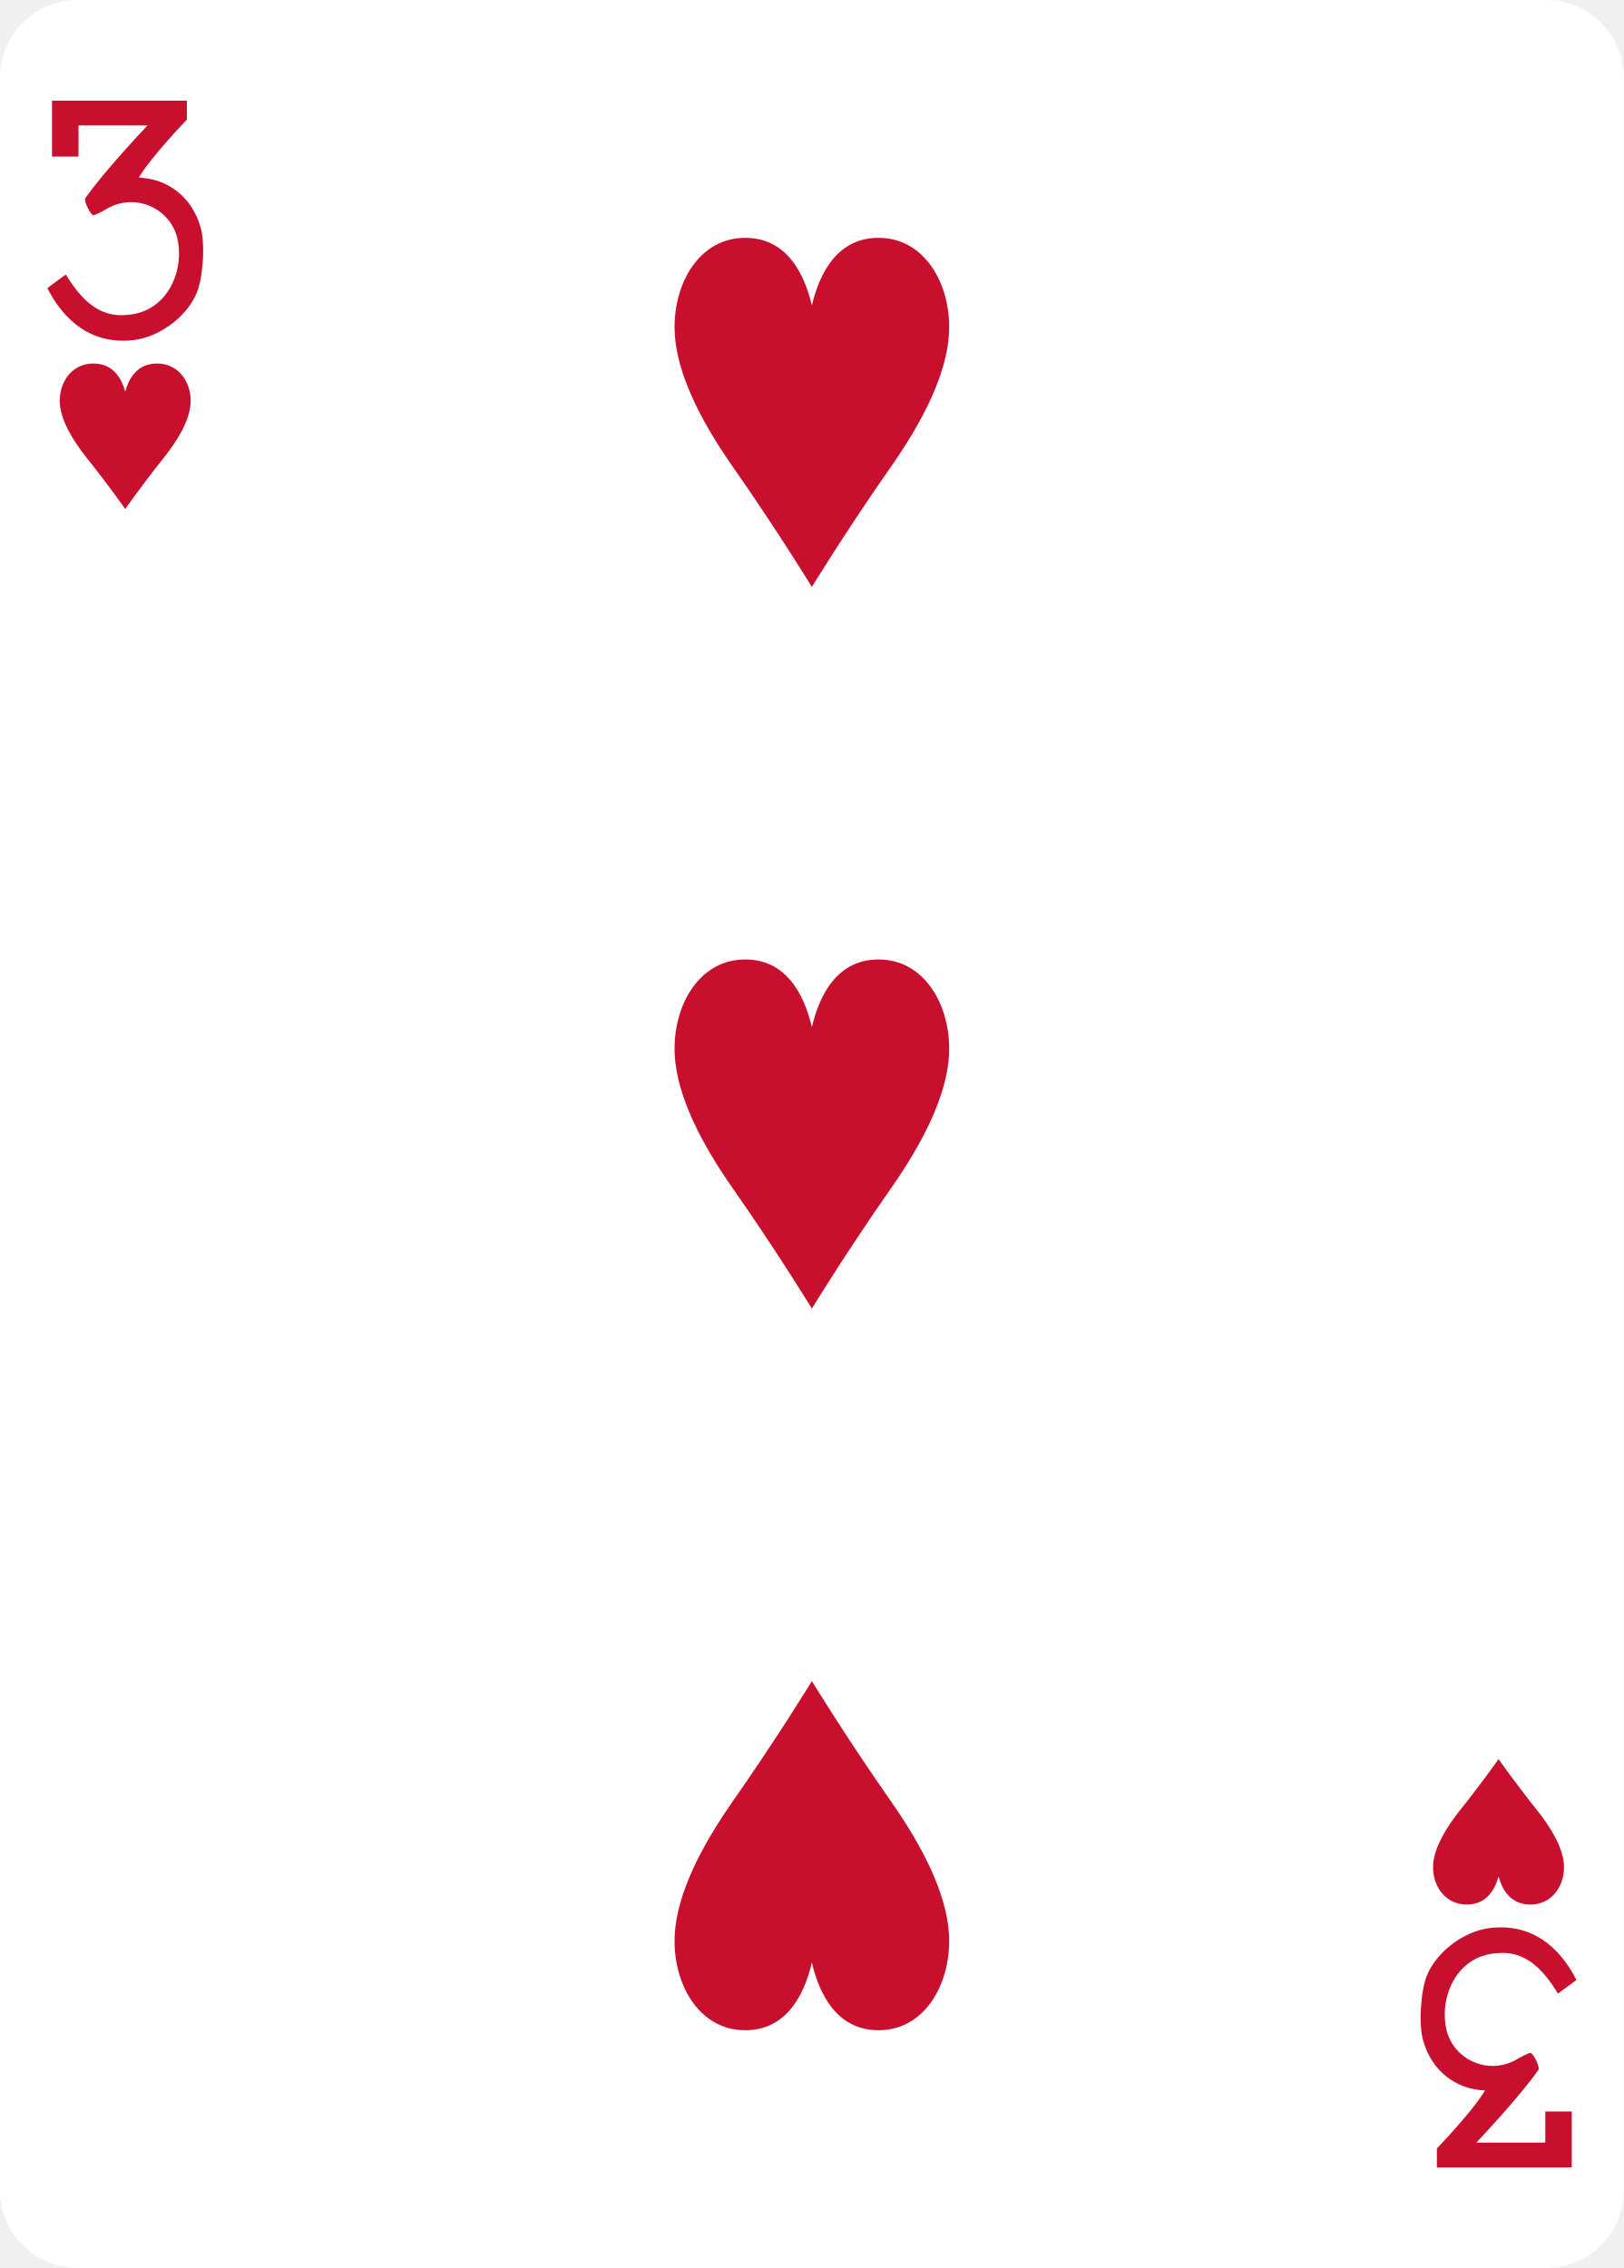
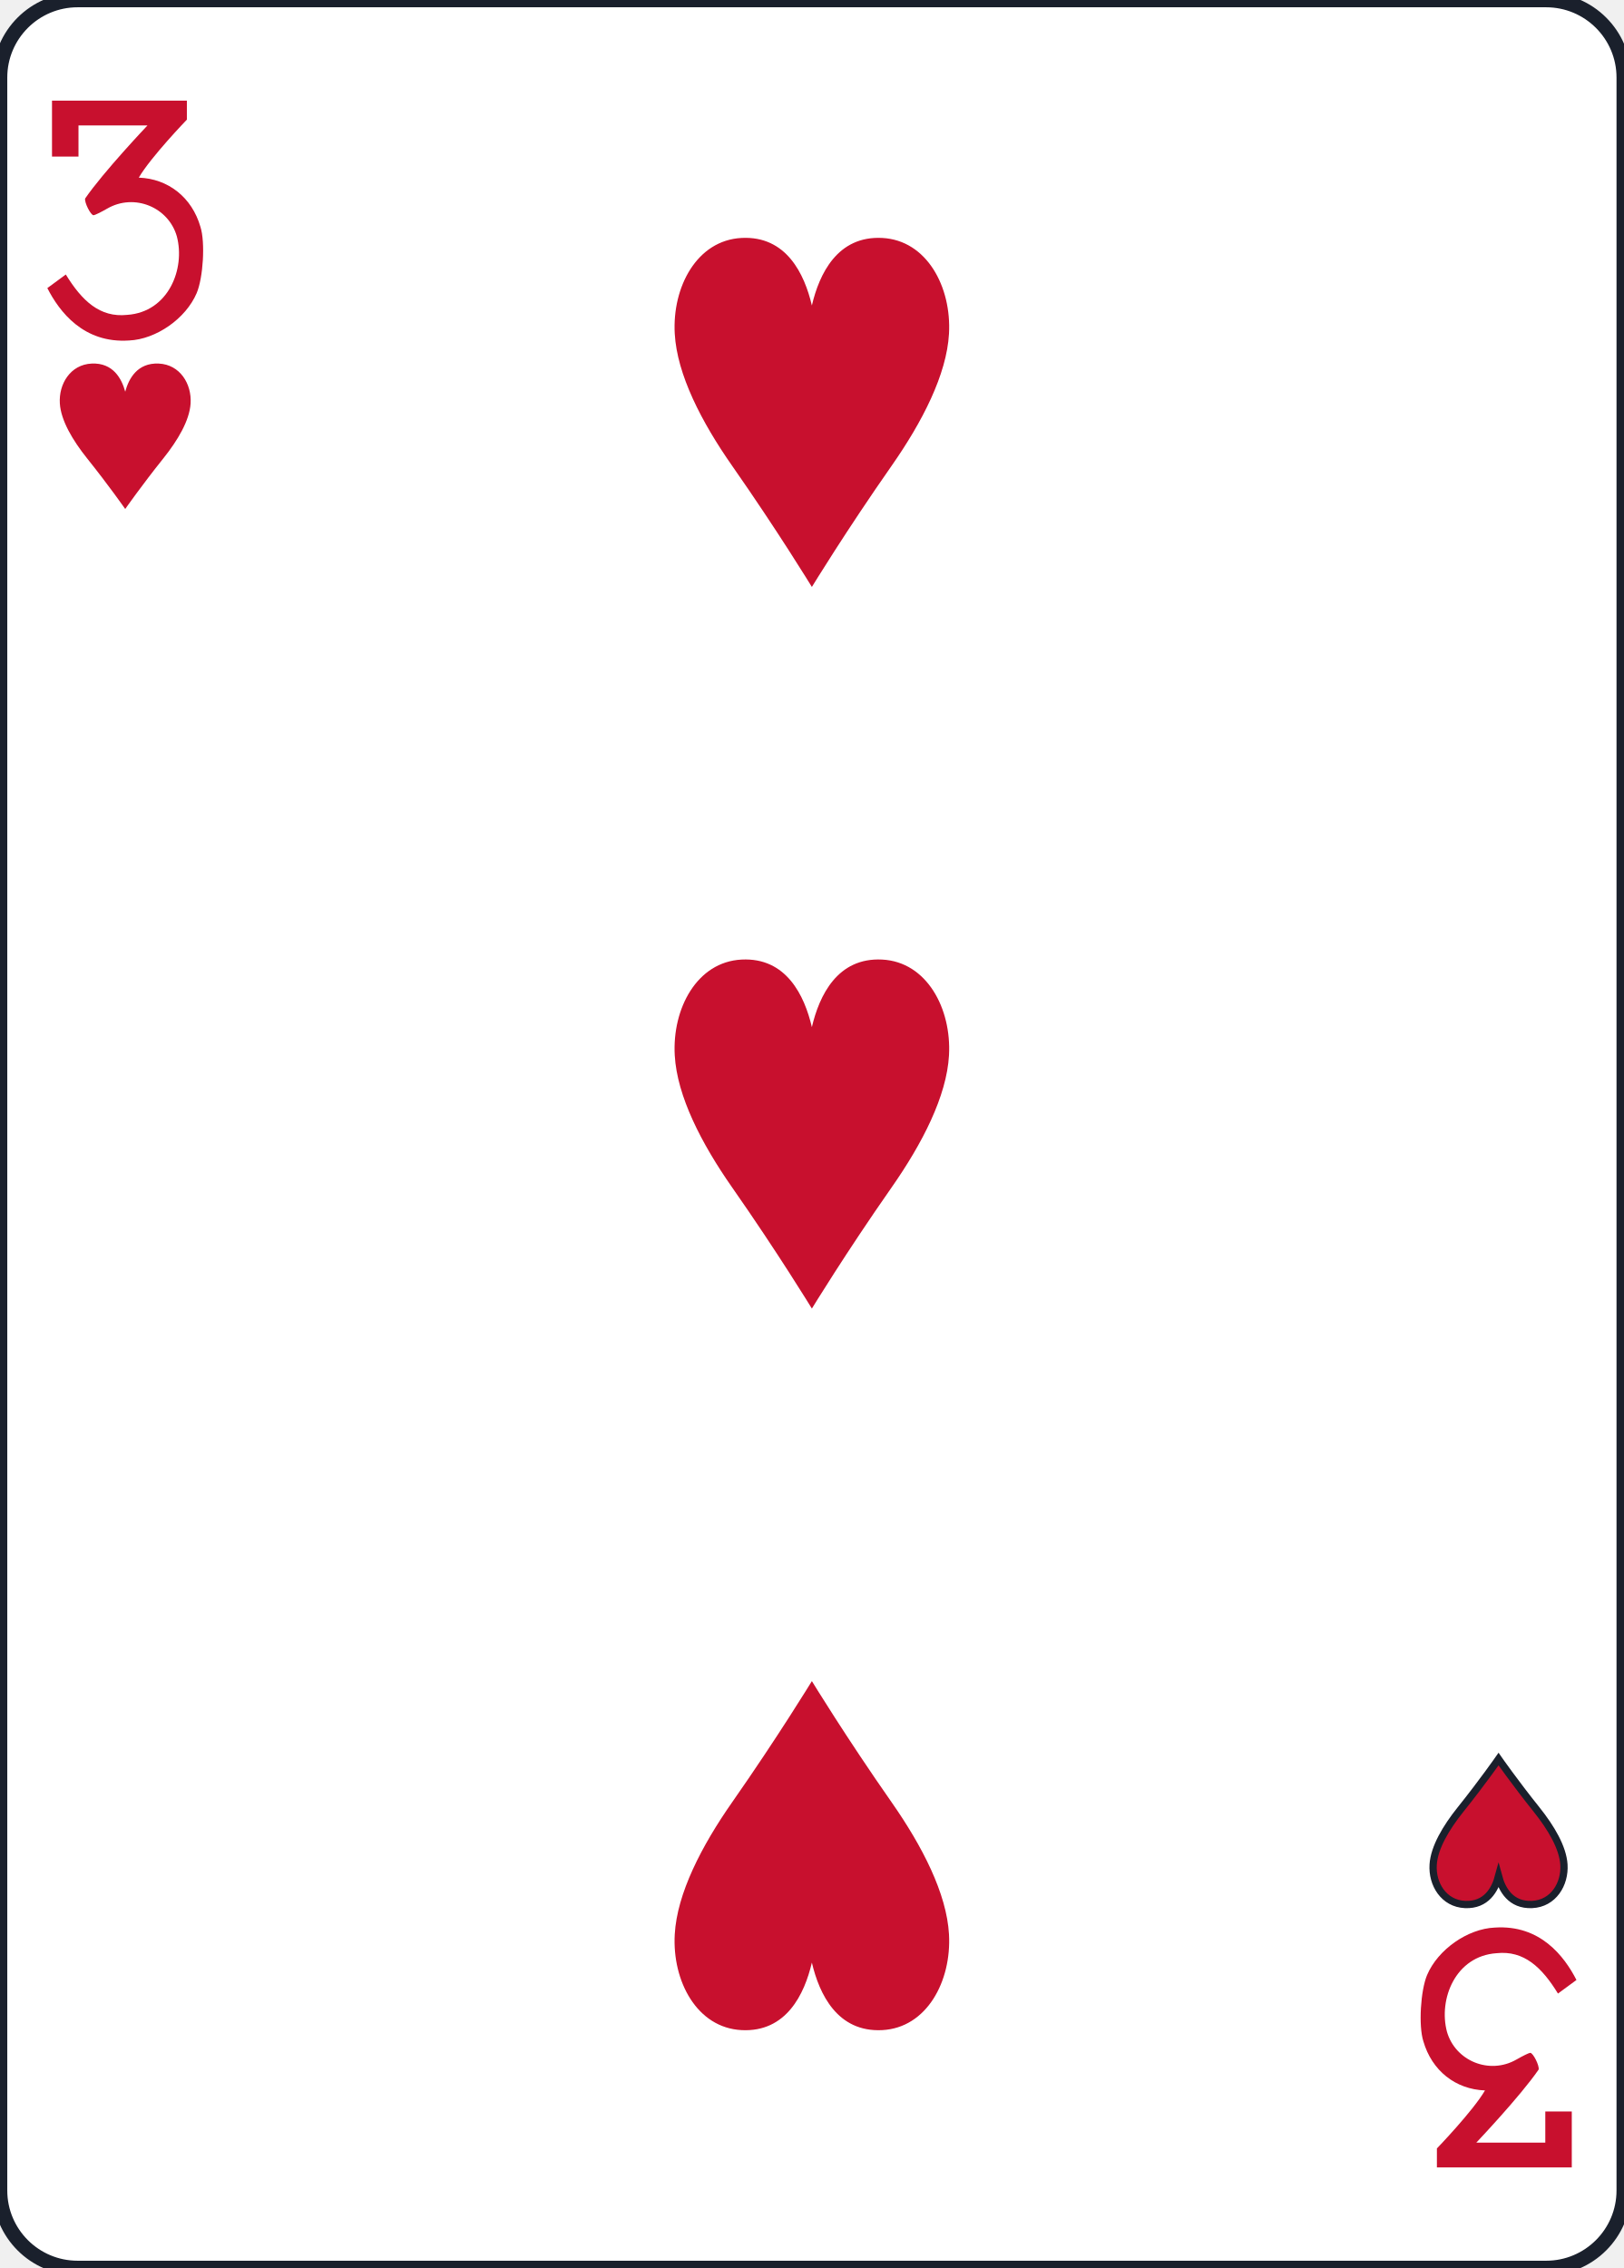
<svg xmlns="http://www.w3.org/2000/svg" width="63mm" height="88mm" viewBox="0 0 238.111 332.599" version="1.1" id="svg8">
  <defs id="defs2" />
  <g id="layer1" transform="translate(840.3834,-360.4284)">
    <g transform="matrix(1.06667,0,0,1.06667,-1918.87,1495.37)" id="HEART-3" style="display:inline">
      <g style="display:inline;opacity:1" id="g9800-8-2" transform="translate(750.645,-1434.28)">
-         <rect ry="10.664" rx="10.678" style="display:inline;fill:#ffffff;fill-opacity:1;stroke:none;stroke-width:1.001;stroke-miterlimit:4;stroke-dasharray:none;stroke-opacity:1" id="rect9802-4-3" width="223.228" height="311.811" x="260.433" y="370.276" />
+         <rect ry="10.664" rx="10.678" style="display:inline;fill:#ffffff;fill-opacity:1;stroke:#1A202C;stroke-width:2;stroke-miterlimit:4;stroke-dasharray:none;stroke-opacity:1" id="rect9802-4-3" width="223.228" height="311.811" x="260.433" y="370.276" />
      </g>
      <g transform="translate(1011.08,-1064)" style="display:inline;opacity:1" id="g9820-5-5" />
      <g style="display:inline;opacity:1" id="g9826-3-1" transform="translate(1037.67,-1083.91)" />
      <path transform="translate(1123.69,-853.906)" style="display:inline;opacity:1;fill:#c8102e;fill-opacity:1" d="m -95.397,-140.121 c 0,0 -2.225,-3.19 -5.226,-6.94 -2.008,-2.51 -3.613,-5.227 -3.762,-7.568 -0.171,-2.674 1.449,-5.356 4.382,-5.486 2.931,-0.13 4.121,2.062 4.606,3.869 0.484,-1.807 1.674,-3.999 4.606,-3.869 2.933,0.13 4.553,2.813 4.382,5.486 -0.149,2.341 -1.754,5.058 -3.762,7.568 -3.001,3.75 -5.226,6.94 -5.226,6.94 z" id="path9834-5-2" />
-       <path transform="translate(1123.69,-853.906)" style="display:inline;opacity:1;fill:#c8102e;fill-opacity:1;stroke:none;stroke-opacity:1" d="m 93.398,31.743 c 0,0 -2.225,3.19 -5.226,6.94 -2.008,2.51 -3.613,5.227 -3.762,7.568 -0.171,2.674 1.449,5.356 4.382,5.486 2.931,0.13 4.121,-2.062 4.606,-3.869 0.484,1.807 1.674,3.999 4.606,3.869 2.933,-0.13 4.553,-2.813 4.382,-5.486 -0.149,-2.341 -1.754,-5.058 -3.762,-7.568 -3.001,-3.75 -5.226,-6.94 -5.226,-6.94 z" id="path9836-5-8" />
+       <path transform="translate(1123.69,-853.906)" style="display:inline;opacity:1;fill:#c8102e;fill-opacity:1;stroke:#1A202C;stroke-opacity:1" d="m 93.398,31.743 c 0,0 -2.225,3.19 -5.226,6.94 -2.008,2.51 -3.613,5.227 -3.762,7.568 -0.171,2.674 1.449,5.356 4.382,5.486 2.931,0.13 4.121,-2.062 4.606,-3.869 0.484,1.807 1.674,3.999 4.606,3.869 2.933,-0.13 4.553,-2.813 4.382,-5.486 -0.149,-2.341 -1.754,-5.058 -3.762,-7.568 -3.001,-3.75 -5.226,-6.94 -5.226,-6.94 z" id="path9836-5-8" />
      <path transform="translate(1123.69,-853.906)" style="display:inline;opacity:1;fill:#c8102e;fill-opacity:1" d="m -1,-129.4 c 0,0 -4.666,-7.655 -10.961,-16.656 -4.211,-6.023 -7.578,-12.545 -7.891,-18.163 -0.359,-6.417 3.039,-12.855 9.191,-13.167 6.149,-0.312 8.644,4.948 9.66,9.285 1.016,-4.337 3.512,-9.596 9.66,-9.285 6.152,0.312 9.55,6.75 9.191,13.167 -0.313,5.618 -3.68,12.14 -7.891,18.163 -6.295,9.001 -10.961,16.656 -10.961,16.656 z" id="path9840-3-6" />
      <path transform="translate(1123.69,-853.906)" style="display:inline;opacity:1;fill:#c8102e;fill-opacity:1" d="m -1,-30.189 c 0,0 -4.666,-7.655 -10.961,-16.656 -4.211,-6.023 -7.578,-12.545 -7.891,-18.163 -0.359,-6.417 3.039,-12.855 9.191,-13.167 6.149,-0.312 8.644,4.948 9.66,9.285 1.016,-4.337 3.512,-9.596 9.66,-9.285 6.152,0.312 9.55,6.75 9.191,13.167 -0.313,5.618 -3.68,12.14 -7.891,18.163 -6.295,9.001 -10.961,16.656 -10.961,16.656 z" id="path9850-2-3" />
      <path transform="translate(1123.69,-853.906)" style="display:inline;opacity:1;fill:#c8102e;fill-opacity:1" d="m -1,21.022 c 0,0 -4.666,7.655 -10.961,16.656 -4.211,6.023 -7.578,12.545 -7.891,18.163 -0.359,6.417 3.039,12.855 9.191,13.167 6.149,0.312 8.644,-4.948 9.66,-9.285 1.016,4.337 3.512,9.596 9.66,9.285 6.152,-0.312 9.55,-6.75 9.191,-13.167 -0.313,-5.618 -3.68,-12.14 -7.891,-18.163 -6.295,-9.001 -10.961,-16.656 -10.961,-16.656 z" id="path9854-8-0" />
      <path d="m 1017.584,-1024.396 2.541,-1.869 c 2.205,3.59 4.671,5.955 8.443,5.549 5.66,-0.389 8.005,-6.322 6.821,-10.792 -1.145,-4.011 -5.832,-5.964 -9.558,-3.826 -0.879,0.507 -1.728,0.92 -1.894,0.92 -0.391,0 -1.275,-1.76 -1.155,-2.297 2.501,-3.652 8.573,-10.05 8.573,-10.05 h -9.487 v 4.284 h -3.641 v -7.688 h 18.542 v 2.608 c 0,0 -4.968,5.152 -6.61,7.974 4.043,0.148 7.303,2.711 8.473,6.762 0.683,2.133 0.377,7.012 -0.517,9.115 -1.493,3.505 -5.57,6.349 -9.297,6.513 -6.258,0.42 -9.577,-3.963 -11.234,-7.206 z m 0,0" id="path17-2-9-8-4" style="opacity:1;fill:#c8102e;fill-opacity:1;stroke-width:1;stroke-miterlimit:4;stroke-dasharray:none" />
      <path d="m 1227.799,-791.793 -2.541,1.869 c -2.205,-3.59 -4.671,-5.955 -8.443,-5.549 -5.66,0.389 -8.005,6.322 -6.821,10.792 1.145,4.011 5.832,5.964 9.558,3.826 0.879,-0.507 1.728,-0.92 1.894,-0.92 0.391,0 1.275,1.76 1.155,2.297 -2.501,3.652 -8.573,10.05 -8.573,10.05 h 9.487 v -4.284 h 3.641 v 7.688 h -18.542 v -2.608 c 0,0 4.968,-5.152 6.61,-7.974 -4.043,-0.148 -7.303,-2.71 -8.473,-6.762 -0.683,-2.133 -0.377,-7.012 0.517,-9.115 1.493,-3.505 5.57,-6.349 9.297,-6.513 6.258,-0.42 9.577,3.963 11.234,7.206 z m 0,0" id="path17-5-3-9-1-3" style="opacity:1;fill:#c8102e;fill-opacity:1" />
    </g>
  </g>
  <g id="g862-0" transform="translate(-353.5494,152.7461)">
-     <rect style="opacity:1;vector-effect:none;fill:#006614;fill-opacity:1;stroke:none;stroke-width:1.748;stroke-linecap:butt;stroke-linejoin:miter;stroke-miterlimit:4;stroke-dasharray:none;stroke-dashoffset:0;stroke-opacity:1" id="rect22845-2-8" width="1659.913" height="794.398" x="-356.473" y="-1029.682" rx="144.482" ry="124.682" />
-     <text id="text5630-0-9" y="-935.813" x="472.194" style="font-style:normal;font-variant:normal;font-weight:normal;font-stretch:normal;font-size:42.667px;line-height:125%;font-family:Carlito;-inkscape-font-specification:'Carlito, Normal';text-align:center;letter-spacing:0px;word-spacing:0px;writing-mode:lr-tb;text-anchor:middle;fill:#ffffff;fill-opacity:1;stroke:none;stroke-width:1.067px;stroke-linecap:butt;stroke-linejoin:miter;stroke-opacity:1" xml:space="preserve">
+     <rect style="opacity:1;vector-effect:none;fill:#006614;fill-opacity:1;stroke:#1A202C;stroke-width:1.748;stroke-linecap:butt;stroke-linejoin:miter;stroke-miterlimit:4;stroke-dasharray:none;stroke-dashoffset:0;stroke-opacity:1" id="rect22845-2-8" width="1659.913" height="794.398" x="-356.473" y="-1029.682" rx="144.482" ry="124.682" />
+     <text id="text5630-0-9" y="-935.813" x="472.194" style="font-style:normal;font-variant:normal;font-weight:normal;font-stretch:normal;font-size:42.667px;line-height:125%;font-family:Carlito;-inkscape-font-specification:'Carlito, Normal';text-align:center;letter-spacing:0px;word-spacing:0px;writing-mode:lr-tb;text-anchor:middle;fill:#ffffff;fill-opacity:1;stroke:#1A202C;stroke-width:1.067px;stroke-linecap:butt;stroke-linejoin:miter;stroke-opacity:1" xml:space="preserve">
      <tspan style="font-style:normal;font-variant:normal;font-weight:normal;font-stretch:normal;font-size:48px;line-height:125%;font-family:Carlito;-inkscape-font-specification:'Carlito, Normal';text-align:center;writing-mode:lr-tb;text-anchor:middle;fill:#ffffff;fill-opacity:1;stroke-width:1.067px" id="tspan4923-1" y="-935.813" x="472.194">Single Playing Card from:</tspan>
      <tspan style="font-style:normal;font-variant:normal;font-weight:normal;font-stretch:normal;font-size:48px;line-height:125%;font-family:Carlito;-inkscape-font-specification:'Carlito, Normal';text-align:center;writing-mode:lr-tb;text-anchor:middle;fill:#ffffff;fill-opacity:1;stroke-width:1.067px" id="tspan5035-8" y="-875.813" x="472.194">Standard Edition - Color Set - Bordered </tspan>
      <tspan y="-820.48" x="472.194" id="tspan12311-7" />
      <tspan style="font-style:normal;font-variant:normal;font-weight:normal;font-stretch:normal;font-size:48px;line-height:125%;font-family:Carlito;-inkscape-font-specification:'Carlito, Normal';text-align:center;writing-mode:lr-tb;text-anchor:middle;fill:#ffaaaa;fill-opacity:1;stroke-width:1.067px" id="tspan4927-1" y="-762.48" x="472.194">Copyright 2011, 2020 - Chris Aguilar - conjurenation@gmail.com</tspan>
      <tspan id="tspan12344-3" y="-707.147" x="472.194" />
      <tspan style="font-style:normal;font-variant:normal;font-weight:normal;font-stretch:normal;font-size:48px;line-height:125%;font-family:Carlito;-inkscape-font-specification:'Carlito, Normal';text-align:center;writing-mode:lr-tb;text-anchor:middle;fill:#ffffff;fill-opacity:1;stroke-width:1.067px" id="tspan4931-2" y="-649.147" x="472.194">https://totalnonsense.com/open-source-vector-playing-cards/</tspan>
      <tspan id="tspan4929-3" y="-593.813" x="472.194" />
      <tspan style="font-style:normal;font-variant:normal;font-weight:normal;font-stretch:normal;font-size:48px;line-height:125%;font-family:Carlito;-inkscape-font-specification:'Carlito, Normal';text-align:center;writing-mode:lr-tb;text-anchor:middle;fill:#ffaaaa;fill-opacity:1;stroke-width:1.067px" id="tspan4919-5" y="-535.813" x="472.194">Licensed under:</tspan>
      <tspan id="tspan1594-5-6" style="font-style:normal;font-variant:normal;font-weight:normal;font-stretch:normal;font-size:48px;line-height:125%;font-family:Carlito;-inkscape-font-specification:'Carlito, Normal';text-align:center;writing-mode:lr-tb;text-anchor:middle;fill:#ffaaaa;fill-opacity:1;stroke-width:1.067px" y="-475.813" x="472.194">LGPL 3.0</tspan>
      <tspan style="font-style:normal;font-variant:normal;font-weight:normal;font-stretch:normal;font-size:48px;line-height:125%;font-family:Carlito;-inkscape-font-specification:'Carlito, Normal';text-align:center;writing-mode:lr-tb;text-anchor:middle;fill:#ffaaaa;fill-opacity:1;stroke-width:1.067px" y="-415.813" x="472.194" id="tspan12253-3-1">https://www.gnu.org/licenses/lgpl-3.0.html</tspan>
      <tspan id="tspan5031-6" y="-360.48" x="472.194" />
      <tspan style="font-style:normal;font-variant:normal;font-weight:normal;font-stretch:normal;font-size:48px;line-height:125%;font-family:Carlito;-inkscape-font-specification:'Carlito, Normal';text-align:center;writing-mode:lr-tb;text-anchor:middle;fill:#ffffff;fill-opacity:1;stroke-width:1.067px" id="tspan5033-1" y="-302.48" x="472.194">Each Card Measures (63mm x 88mm)</tspan>
      <tspan id="tspan5634-6-0" y="-247.147" x="472.194" />
    </text>
  </g>
</svg>
